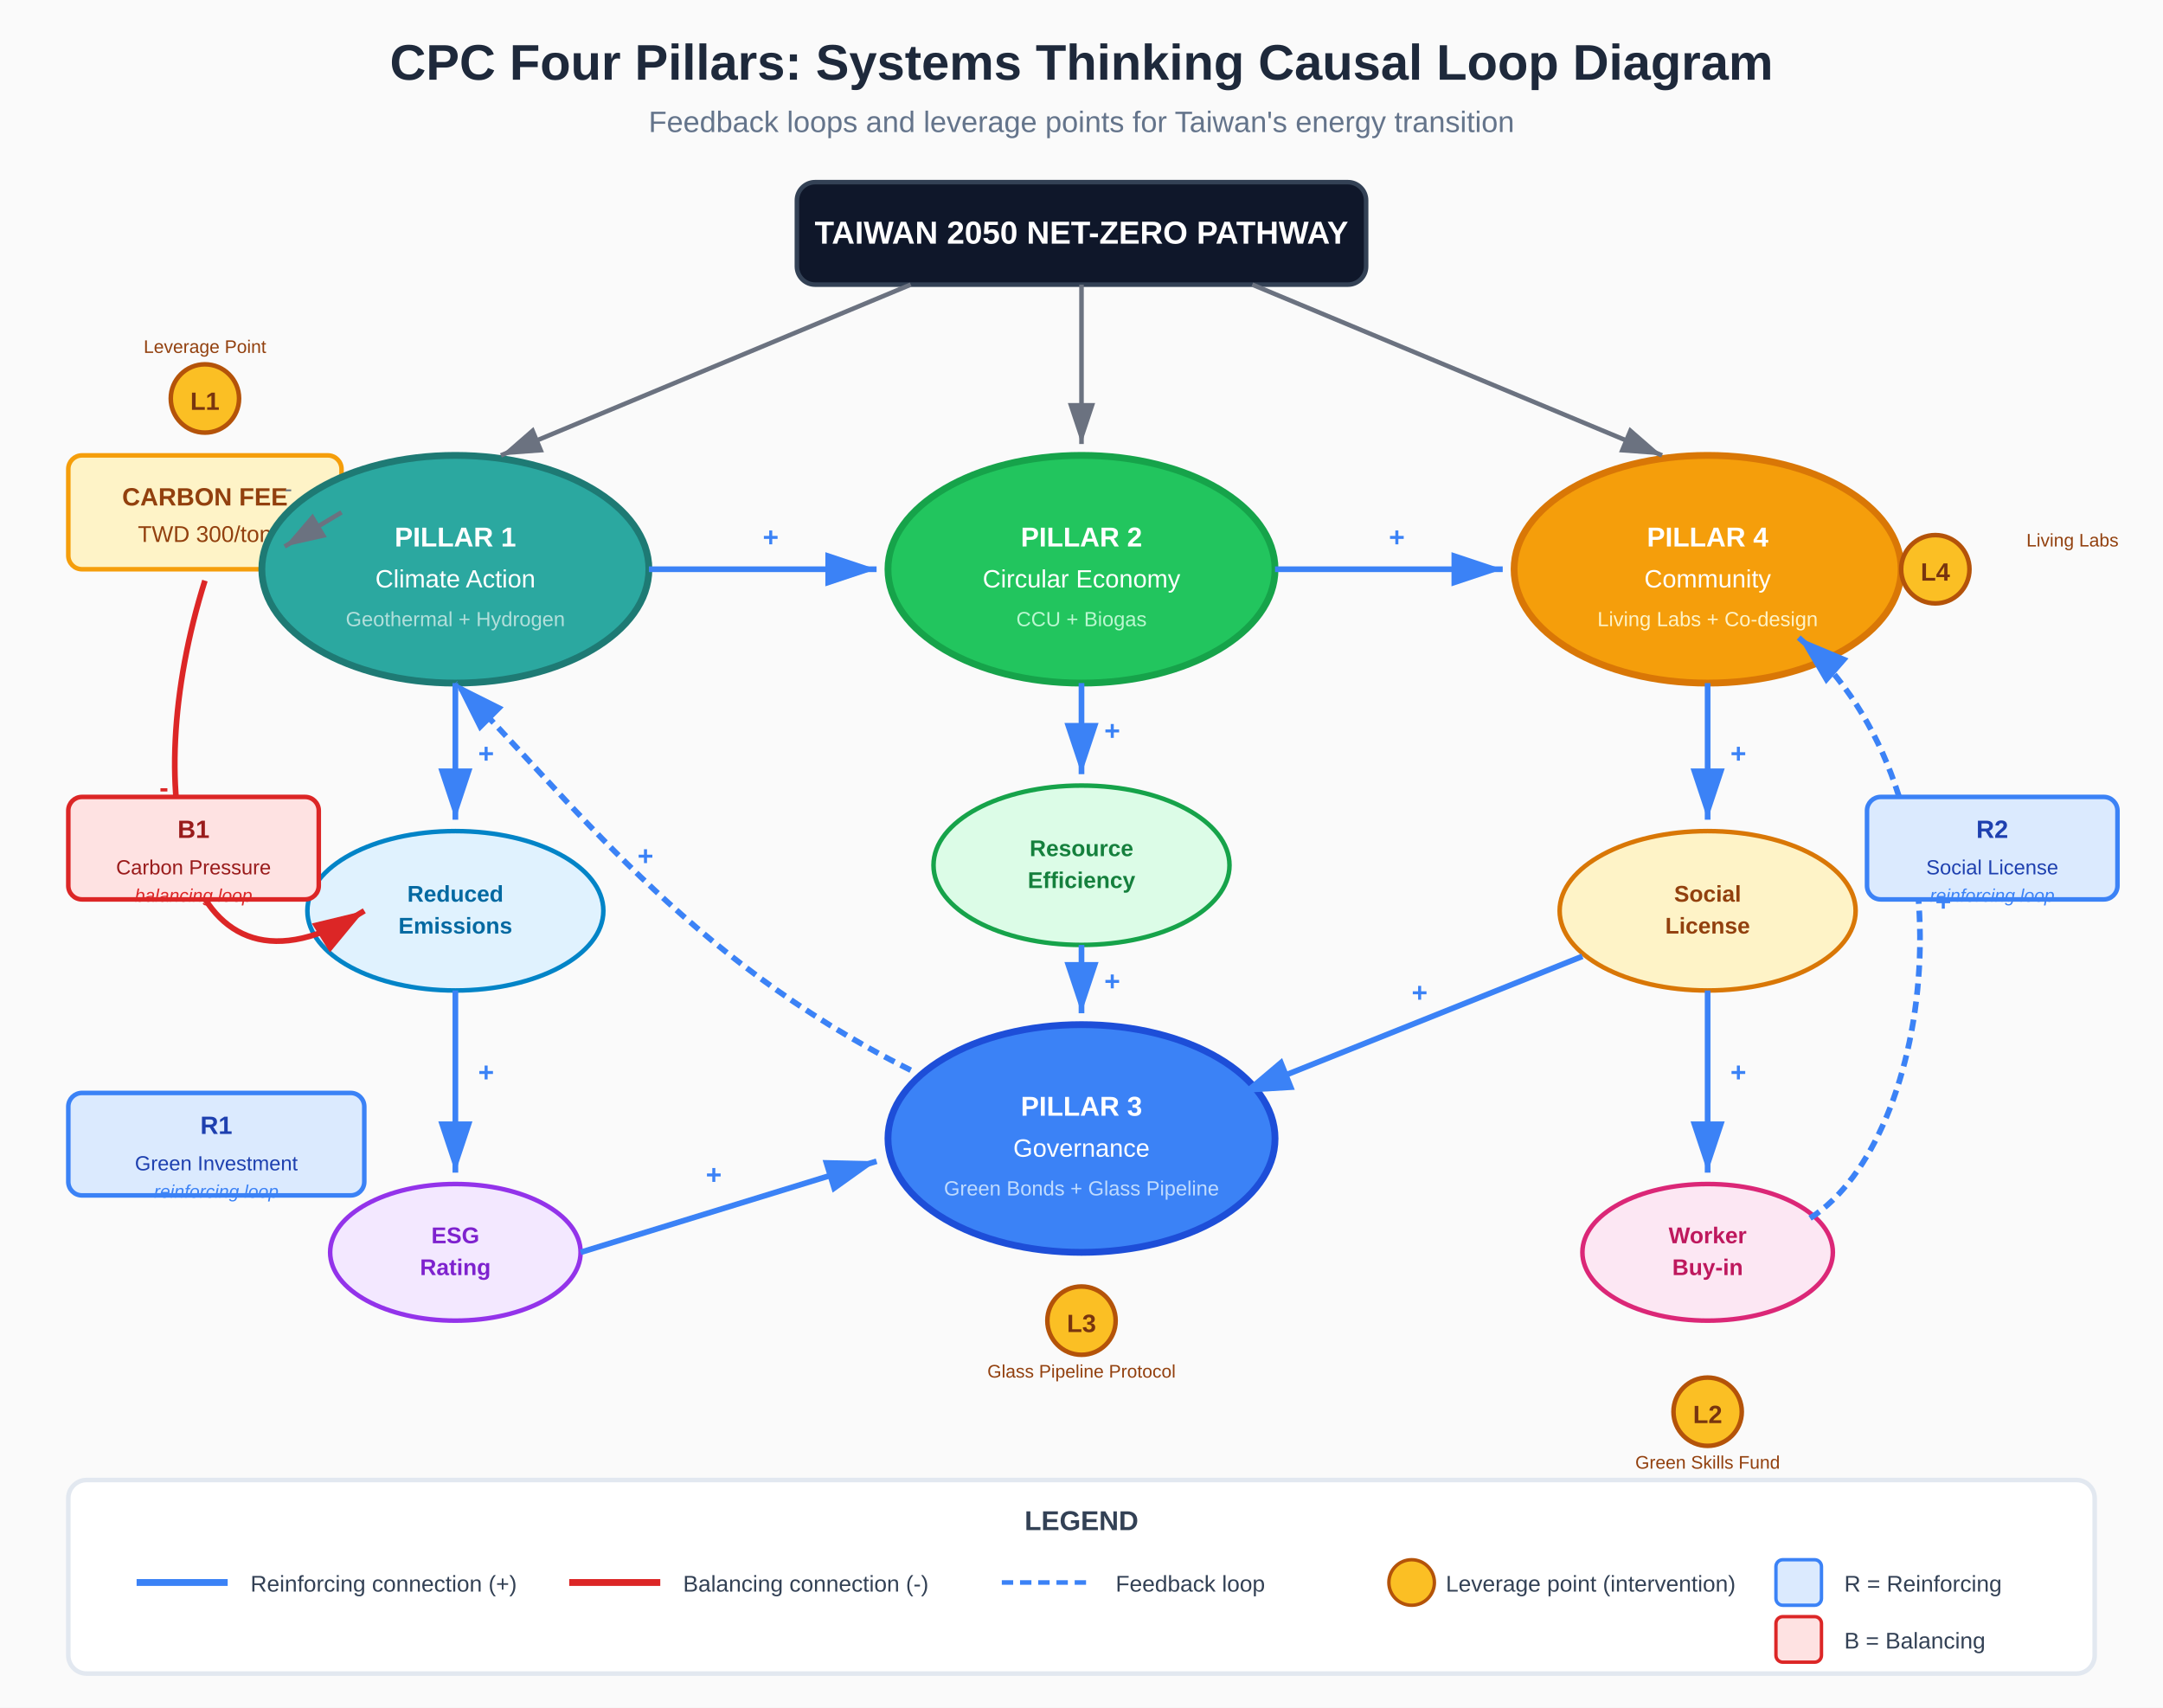
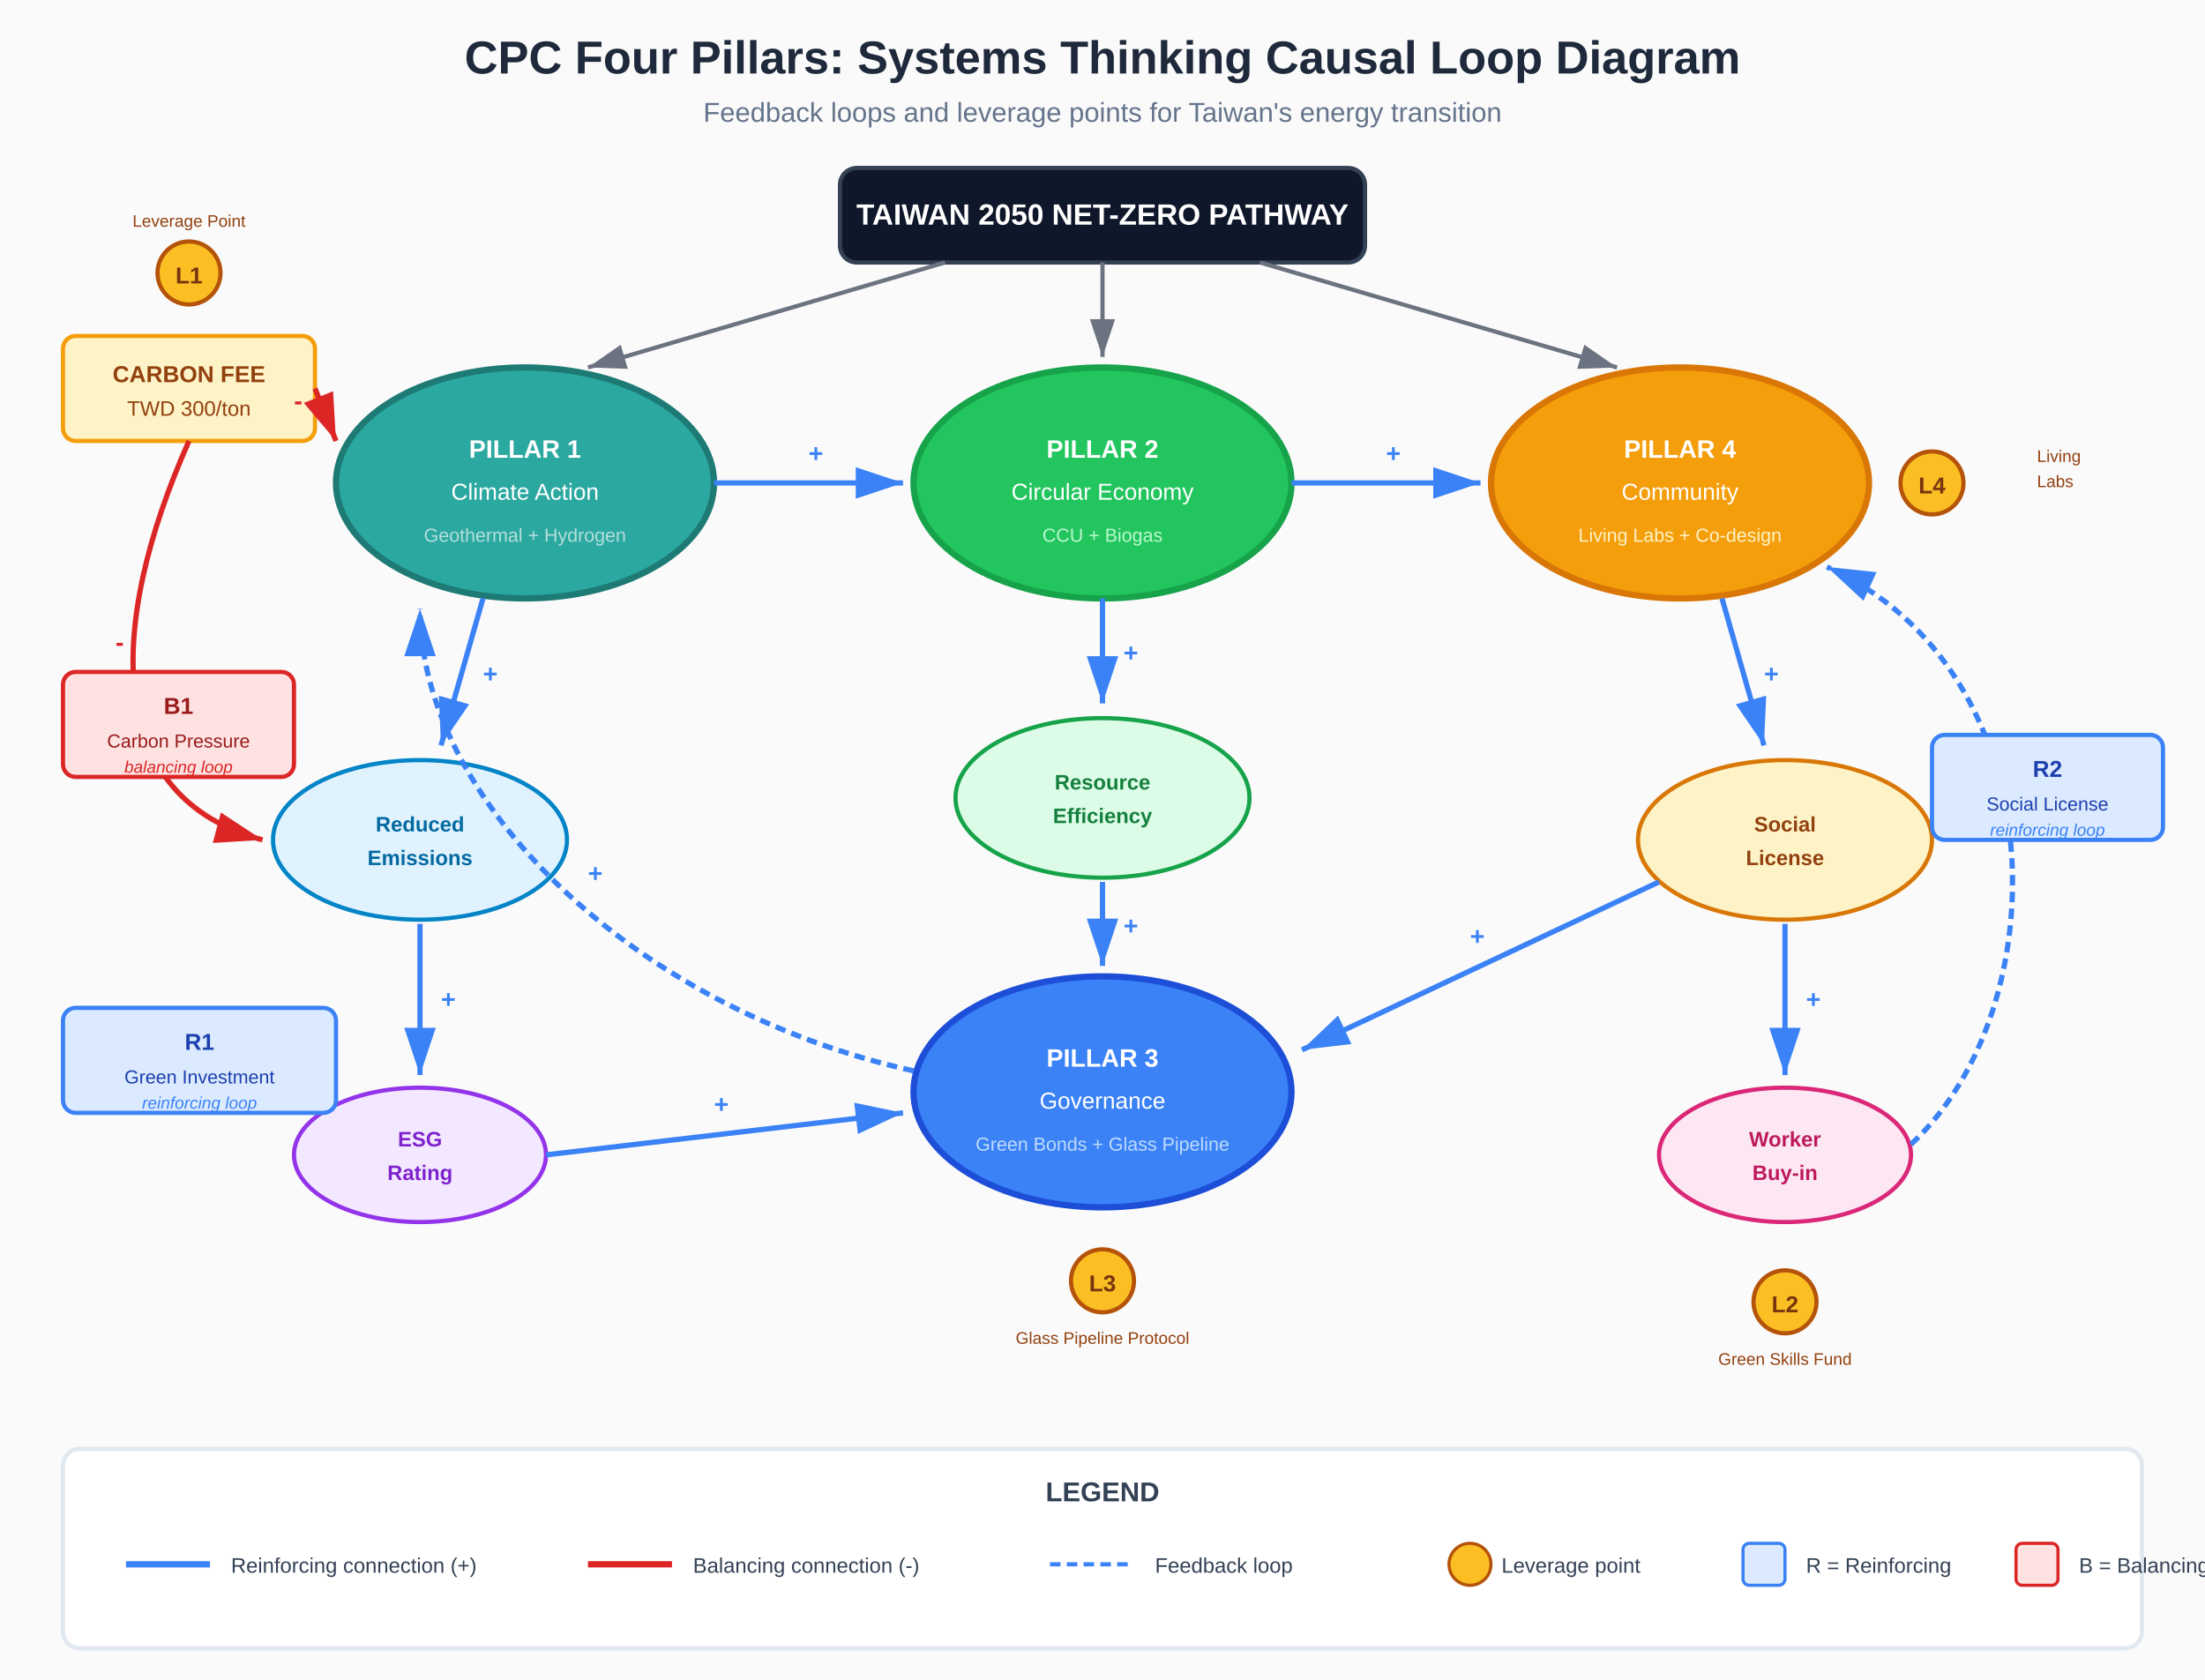
- <svg xmlns="http://www.w3.org/2000/svg" viewBox="0 0 950 750">
+ <svg xmlns="http://www.w3.org/2000/svg" viewBox="0 0 1050 800">
  <defs>
    <marker id="arrowBlue" markerWidth="10" markerHeight="10" refX="9" refY="3" orient="auto" markerUnits="strokeWidth">
      <path d="M0,0 L0,6 L9,3 z" fill="#3b82f6" />
    </marker>
    <marker id="arrowRed" markerWidth="10" markerHeight="10" refX="9" refY="3" orient="auto" markerUnits="strokeWidth">
      <path d="M0,0 L0,6 L9,3 z" fill="#dc2626" />
    </marker>
    <marker id="arrowGray" markerWidth="10" markerHeight="10" refX="9" refY="3" orient="auto" markerUnits="strokeWidth">
      <path d="M0,0 L0,6 L9,3 z" fill="#6b7280" />
    </marker>
  </defs>
-   <rect width="950" height="750" fill="#fafafa" />
-   <text x="475" y="35" font-family="Arial, sans-serif" font-size="22" font-weight="bold" text-anchor="middle" fill="#1e293b">CPC Four Pillars: Systems Thinking Causal Loop Diagram</text>
-   <text x="475" y="58" font-family="Arial, sans-serif" font-size="13" text-anchor="middle" fill="#64748b">Feedback loops and leverage points for Taiwan's energy transition</text>
-   <rect x="350" y="80" width="250" height="45" rx="8" fill="#0f172a" stroke="#334155" stroke-width="2" />
-   <text x="475" y="107" font-family="Arial, sans-serif" font-size="14" font-weight="bold" text-anchor="middle" fill="white">TAIWAN 2050 NET-ZERO PATHWAY</text>
-   <rect x="30" y="200" width="120" height="50" rx="6" fill="#fef3c7" stroke="#f59e0b" stroke-width="2" />
-   <text x="90" y="222" font-family="Arial, sans-serif" font-size="11" font-weight="bold" text-anchor="middle" fill="#92400e">CARBON FEE</text>
-   <text x="90" y="238" font-family="Arial, sans-serif" font-size="10" text-anchor="middle" fill="#92400e">TWD 300/ton</text>
-   <ellipse cx="200" cy="250" rx="85" ry="50" fill="#2ba8a0" stroke="#1e7a74" stroke-width="3" />
-   <text x="200" y="240" font-family="Arial, sans-serif" font-size="12" font-weight="bold" text-anchor="middle" fill="white">PILLAR 1</text>
-   <text x="200" y="258" font-family="Arial, sans-serif" font-size="11" text-anchor="middle" fill="white">Climate Action</text>
-   <text x="200" y="275" font-family="Arial, sans-serif" font-size="9" text-anchor="middle" fill="#b2dfdb">Geothermal + Hydrogen</text>
-   <ellipse cx="475" cy="250" rx="85" ry="50" fill="#22c55e" stroke="#16a34a" stroke-width="3" />
-   <text x="475" y="240" font-family="Arial, sans-serif" font-size="12" font-weight="bold" text-anchor="middle" fill="white">PILLAR 2</text>
-   <text x="475" y="258" font-family="Arial, sans-serif" font-size="11" text-anchor="middle" fill="white">Circular Economy</text>
-   <text x="475" y="275" font-family="Arial, sans-serif" font-size="9" text-anchor="middle" fill="#bbf7d0">CCU + Biogas</text>
-   <ellipse cx="475" cy="500" rx="85" ry="50" fill="#3b82f6" stroke="#1d4ed8" stroke-width="3" />
-   <text x="475" y="490" font-family="Arial, sans-serif" font-size="12" font-weight="bold" text-anchor="middle" fill="white">PILLAR 3</text>
-   <text x="475" y="508" font-family="Arial, sans-serif" font-size="11" text-anchor="middle" fill="white">Governance</text>
-   <text x="475" y="525" font-family="Arial, sans-serif" font-size="9" text-anchor="middle" fill="#bfdbfe">Green Bonds + Glass Pipeline</text>
-   <ellipse cx="750" cy="250" rx="85" ry="50" fill="#f59e0b" stroke="#d97706" stroke-width="3" />
-   <text x="750" y="240" font-family="Arial, sans-serif" font-size="12" font-weight="bold" text-anchor="middle" fill="white">PILLAR 4</text>
-   <text x="750" y="258" font-family="Arial, sans-serif" font-size="11" text-anchor="middle" fill="white">Community</text>
-   <text x="750" y="275" font-family="Arial, sans-serif" font-size="9" text-anchor="middle" fill="#fef3c7">Living Labs + Co-design</text>
-   <ellipse cx="200" cy="400" rx="65" ry="35" fill="#e0f2fe" stroke="#0284c7" stroke-width="2" />
+   <rect width="1050" height="800" fill="#fafafa" />
+   <text x="525" y="35" font-family="Arial, sans-serif" font-size="22" font-weight="bold" text-anchor="middle" fill="#1e293b">CPC Four Pillars: Systems Thinking Causal Loop Diagram</text>
+   <text x="525" y="58" font-family="Arial, sans-serif" font-size="13" text-anchor="middle" fill="#64748b">Feedback loops and leverage points for Taiwan's energy transition</text>
+   <rect x="400" y="80" width="250" height="45" rx="8" fill="#0f172a" stroke="#334155" stroke-width="2" />
+   <text x="525" y="107" font-family="Arial, sans-serif" font-size="14" font-weight="bold" text-anchor="middle" fill="white">TAIWAN 2050 NET-ZERO PATHWAY</text>
+   <rect x="30" y="160" width="120" height="50" rx="6" fill="#fef3c7" stroke="#f59e0b" stroke-width="2" />
+   <text x="90" y="182" font-family="Arial, sans-serif" font-size="11" font-weight="bold" text-anchor="middle" fill="#92400e">CARBON FEE</text>
+   <text x="90" y="198" font-family="Arial, sans-serif" font-size="10" text-anchor="middle" fill="#92400e">TWD 300/ton</text>
+   <circle cx="90" cy="130" r="15" fill="#fbbf24" stroke="#b45309" stroke-width="2" />
+   <text x="90" y="135" font-family="Arial, sans-serif" font-size="11" font-weight="bold" text-anchor="middle" fill="#78350f">L1</text>
+   <text x="90" y="108" font-family="Arial, sans-serif" font-size="8" text-anchor="middle" fill="#92400e">Leverage Point</text>
+   <ellipse cx="250" cy="230" rx="90" ry="55" fill="#2ba8a0" stroke="#1e7a74" stroke-width="3" />
+   <text x="250" y="218" font-family="Arial, sans-serif" font-size="12" font-weight="bold" text-anchor="middle" fill="white">PILLAR 1</text>
+   <text x="250" y="238" font-family="Arial, sans-serif" font-size="11" text-anchor="middle" fill="white">Climate Action</text>
+   <text x="250" y="258" font-family="Arial, sans-serif" font-size="9" text-anchor="middle" fill="#b2dfdb">Geothermal + Hydrogen</text>
+   <ellipse cx="525" cy="230" rx="90" ry="55" fill="#22c55e" stroke="#16a34a" stroke-width="3" />
+   <text x="525" y="218" font-family="Arial, sans-serif" font-size="12" font-weight="bold" text-anchor="middle" fill="white">PILLAR 2</text>
+   <text x="525" y="238" font-family="Arial, sans-serif" font-size="11" text-anchor="middle" fill="white">Circular Economy</text>
+   <text x="525" y="258" font-family="Arial, sans-serif" font-size="9" text-anchor="middle" fill="#bbf7d0">CCU + Biogas</text>
+   <ellipse cx="525" cy="520" rx="90" ry="55" fill="#3b82f6" stroke="#1d4ed8" stroke-width="3" />
+   <text x="525" y="508" font-family="Arial, sans-serif" font-size="12" font-weight="bold" text-anchor="middle" fill="white">PILLAR 3</text>
+   <text x="525" y="528" font-family="Arial, sans-serif" font-size="11" text-anchor="middle" fill="white">Governance</text>
+   <text x="525" y="548" font-family="Arial, sans-serif" font-size="9" text-anchor="middle" fill="#bfdbfe">Green Bonds + Glass Pipeline</text>
+   <ellipse cx="800" cy="230" rx="90" ry="55" fill="#f59e0b" stroke="#d97706" stroke-width="3" />
+   <text x="800" y="218" font-family="Arial, sans-serif" font-size="12" font-weight="bold" text-anchor="middle" fill="white">PILLAR 4</text>
+   <text x="800" y="238" font-family="Arial, sans-serif" font-size="11" text-anchor="middle" fill="white">Community</text>
+   <text x="800" y="258" font-family="Arial, sans-serif" font-size="9" text-anchor="middle" fill="#fef3c7">Living Labs + Co-design</text>
+   <ellipse cx="200" cy="400" rx="70" ry="38" fill="#e0f2fe" stroke="#0284c7" stroke-width="2" />
  <text x="200" y="396" font-family="Arial, sans-serif" font-size="10" font-weight="bold" text-anchor="middle" fill="#0369a1">Reduced</text>
-   <text x="200" y="410" font-family="Arial, sans-serif" font-size="10" font-weight="bold" text-anchor="middle" fill="#0369a1">Emissions</text>
-   <ellipse cx="475" cy="380" rx="65" ry="35" fill="#dcfce7" stroke="#16a34a" stroke-width="2" />
-   <text x="475" y="376" font-family="Arial, sans-serif" font-size="10" font-weight="bold" text-anchor="middle" fill="#15803d">Resource</text>
-   <text x="475" y="390" font-family="Arial, sans-serif" font-size="10" font-weight="bold" text-anchor="middle" fill="#15803d">Efficiency</text>
-   <ellipse cx="750" cy="400" rx="65" ry="35" fill="#fef3c7" stroke="#d97706" stroke-width="2" />
-   <text x="750" y="396" font-family="Arial, sans-serif" font-size="10" font-weight="bold" text-anchor="middle" fill="#92400e">Social</text>
-   <text x="750" y="410" font-family="Arial, sans-serif" font-size="10" font-weight="bold" text-anchor="middle" fill="#92400e">License</text>
-   <ellipse cx="200" cy="550" rx="55" ry="30" fill="#f3e8ff" stroke="#9333ea" stroke-width="2" />
+   <text x="200" y="412" font-family="Arial, sans-serif" font-size="10" font-weight="bold" text-anchor="middle" fill="#0369a1">Emissions</text>
+   <ellipse cx="525" cy="380" rx="70" ry="38" fill="#dcfce7" stroke="#16a34a" stroke-width="2" />
+   <text x="525" y="376" font-family="Arial, sans-serif" font-size="10" font-weight="bold" text-anchor="middle" fill="#15803d">Resource</text>
+   <text x="525" y="392" font-family="Arial, sans-serif" font-size="10" font-weight="bold" text-anchor="middle" fill="#15803d">Efficiency</text>
+   <ellipse cx="850" cy="400" rx="70" ry="38" fill="#fef3c7" stroke="#d97706" stroke-width="2" />
+   <text x="850" y="396" font-family="Arial, sans-serif" font-size="10" font-weight="bold" text-anchor="middle" fill="#92400e">Social</text>
+   <text x="850" y="412" font-family="Arial, sans-serif" font-size="10" font-weight="bold" text-anchor="middle" fill="#92400e">License</text>
+   <ellipse cx="200" cy="550" rx="60" ry="32" fill="#f3e8ff" stroke="#9333ea" stroke-width="2" />
  <text x="200" y="546" font-family="Arial, sans-serif" font-size="10" font-weight="bold" text-anchor="middle" fill="#7e22ce">ESG</text>
-   <text x="200" y="560" font-family="Arial, sans-serif" font-size="10" font-weight="bold" text-anchor="middle" fill="#7e22ce">Rating</text>
-   <ellipse cx="750" cy="550" rx="55" ry="30" fill="#fce7f3" stroke="#db2777" stroke-width="2" />
-   <text x="750" y="546" font-family="Arial, sans-serif" font-size="10" font-weight="bold" text-anchor="middle" fill="#be185d">Worker</text>
-   <text x="750" y="560" font-family="Arial, sans-serif" font-size="10" font-weight="bold" text-anchor="middle" fill="#be185d">Buy-in</text>
-   <path d="M150,225 L125,240" stroke="#6b7280" stroke-width="2" fill="none" marker-end="url(#arrowGray)" />
-   <text x="125" y="218" font-family="Arial, sans-serif" font-size="10" fill="#6b7280">-</text>
-   <path d="M400,125 L220,200" stroke="#6b7280" stroke-width="2" fill="none" marker-end="url(#arrowGray)" />
-   <path d="M475,125 L475,195" stroke="#6b7280" stroke-width="2" fill="none" marker-end="url(#arrowGray)" />
-   <path d="M550,125 L730,200" stroke="#6b7280" stroke-width="2" fill="none" marker-end="url(#arrowGray)" />
-   <path d="M285,250 L385,250" stroke="#3b82f6" stroke-width="2.5" fill="none" marker-end="url(#arrowBlue)" />
-   <text x="335" y="240" font-family="Arial, sans-serif" font-size="12" font-weight="bold" fill="#3b82f6">+</text>
-   <path d="M560,250 L660,250" stroke="#3b82f6" stroke-width="2.5" fill="none" marker-end="url(#arrowBlue)" />
-   <text x="610" y="240" font-family="Arial, sans-serif" font-size="12" font-weight="bold" fill="#3b82f6">+</text>
-   <path d="M200,300 L200,360" stroke="#3b82f6" stroke-width="2.5" fill="none" marker-end="url(#arrowBlue)" />
-   <text x="210" y="335" font-family="Arial, sans-serif" font-size="12" font-weight="bold" fill="#3b82f6">+</text>
-   <path d="M475,300 L475,340" stroke="#3b82f6" stroke-width="2.5" fill="none" marker-end="url(#arrowBlue)" />
-   <text x="485" y="325" font-family="Arial, sans-serif" font-size="12" font-weight="bold" fill="#3b82f6">+</text>
-   <path d="M750,300 L750,360" stroke="#3b82f6" stroke-width="2.5" fill="none" marker-end="url(#arrowBlue)" />
-   <text x="760" y="335" font-family="Arial, sans-serif" font-size="12" font-weight="bold" fill="#3b82f6">+</text>
-   <path d="M475,415 L475,445" stroke="#3b82f6" stroke-width="2.5" fill="none" marker-end="url(#arrowBlue)" />
-   <text x="485" y="435" font-family="Arial, sans-serif" font-size="12" font-weight="bold" fill="#3b82f6">+</text>
-   <path d="M200,435 L200,515" stroke="#3b82f6" stroke-width="2.5" fill="none" marker-end="url(#arrowBlue)" />
-   <text x="210" y="475" font-family="Arial, sans-serif" font-size="12" font-weight="bold" fill="#3b82f6">+</text>
-   <path d="M255,550 L385,510" stroke="#3b82f6" stroke-width="2.5" fill="none" marker-end="url(#arrowBlue)" />
-   <text x="310" y="520" font-family="Arial, sans-serif" font-size="12" font-weight="bold" fill="#3b82f6">+</text>
-   <path d="M400,470 C300,420 250,350 200,300" stroke="#3b82f6" stroke-width="2.5" fill="none" marker-end="url(#arrowBlue)" stroke-dasharray="5,3" />
-   <text x="280" y="380" font-family="Arial, sans-serif" font-size="12" font-weight="bold" fill="#3b82f6">+</text>
-   <path d="M695,420 L545,480" stroke="#3b82f6" stroke-width="2.5" fill="none" marker-end="url(#arrowBlue)" />
-   <text x="620" y="440" font-family="Arial, sans-serif" font-size="12" font-weight="bold" fill="#3b82f6">+</text>
-   <path d="M750,435 L750,515" stroke="#3b82f6" stroke-width="2.5" fill="none" marker-end="url(#arrowBlue)" />
-   <text x="760" y="475" font-family="Arial, sans-serif" font-size="12" font-weight="bold" fill="#3b82f6">+</text>
-   <path d="M795,535 C850,500 870,350 790,280" stroke="#3b82f6" stroke-width="2.5" fill="none" marker-end="url(#arrowBlue)" stroke-dasharray="5,3" />
-   <text x="850" y="400" font-family="Arial, sans-serif" font-size="12" font-weight="bold" fill="#3b82f6">+</text>
-   <path d="M90,255 C60,350 80,450 160,400" stroke="#dc2626" stroke-width="2.5" fill="none" marker-end="url(#arrowRed)" />
-   <text x="70" y="350" font-family="Arial, sans-serif" font-size="12" font-weight="bold" fill="#dc2626">-</text>
-   <rect x="30" y="480" width="130" height="45" rx="6" fill="#dbeafe" stroke="#3b82f6" stroke-width="2" />
-   <text x="95" y="498" font-family="Arial, sans-serif" font-size="11" font-weight="bold" text-anchor="middle" fill="#1e40af">R1</text>
-   <text x="95" y="514" font-family="Arial, sans-serif" font-size="9" text-anchor="middle" fill="#1e40af">Green Investment</text>
-   <text x="95" y="526" font-family="Arial, sans-serif" font-size="8" text-anchor="middle" fill="#3b82f6" font-style="italic">reinforcing loop</text>
-   <rect x="820" y="350" width="110" height="45" rx="6" fill="#dbeafe" stroke="#3b82f6" stroke-width="2" />
-   <text x="875" y="368" font-family="Arial, sans-serif" font-size="11" font-weight="bold" text-anchor="middle" fill="#1e40af">R2</text>
-   <text x="875" y="384" font-family="Arial, sans-serif" font-size="9" text-anchor="middle" fill="#1e40af">Social License</text>
-   <text x="875" y="396" font-family="Arial, sans-serif" font-size="8" text-anchor="middle" fill="#3b82f6" font-style="italic">reinforcing loop</text>
-   <rect x="30" y="350" width="110" height="45" rx="6" fill="#fee2e2" stroke="#dc2626" stroke-width="2" />
-   <text x="85" y="368" font-family="Arial, sans-serif" font-size="11" font-weight="bold" text-anchor="middle" fill="#991b1b">B1</text>
-   <text x="85" y="384" font-family="Arial, sans-serif" font-size="9" text-anchor="middle" fill="#991b1b">Carbon Pressure</text>
-   <text x="85" y="396" font-family="Arial, sans-serif" font-size="8" text-anchor="middle" fill="#dc2626" font-style="italic">balancing loop</text>
-   <circle cx="90" cy="175" r="15" fill="#fbbf24" stroke="#b45309" stroke-width="2" />
-   <text x="90" y="180" font-family="Arial, sans-serif" font-size="11" font-weight="bold" text-anchor="middle" fill="#78350f">L1</text>
-   <text x="90" y="155" font-family="Arial, sans-serif" font-size="8" text-anchor="middle" fill="#92400e">Leverage Point</text>
-   <circle cx="750" cy="620" r="15" fill="#fbbf24" stroke="#b45309" stroke-width="2" />
-   <text x="750" y="625" font-family="Arial, sans-serif" font-size="11" font-weight="bold" text-anchor="middle" fill="#78350f">L2</text>
-   <text x="750" y="645" font-family="Arial, sans-serif" font-size="8" text-anchor="middle" fill="#92400e">Green Skills Fund</text>
-   <circle cx="475" cy="580" r="15" fill="#fbbf24" stroke="#b45309" stroke-width="2" />
-   <text x="475" y="585" font-family="Arial, sans-serif" font-size="11" font-weight="bold" text-anchor="middle" fill="#78350f">L3</text>
-   <text x="475" y="605" font-family="Arial, sans-serif" font-size="8" text-anchor="middle" fill="#92400e">Glass Pipeline Protocol</text>
-   <circle cx="850" cy="250" r="15" fill="#fbbf24" stroke="#b45309" stroke-width="2" />
-   <text x="850" y="255" font-family="Arial, sans-serif" font-size="11" font-weight="bold" text-anchor="middle" fill="#78350f">L4</text>
-   <text x="890" y="240" font-family="Arial, sans-serif" font-size="8" text-anchor="start" fill="#92400e">Living Labs</text>
-   <rect x="30" y="650" width="890" height="85" rx="8" fill="white" stroke="#e2e8f0" stroke-width="2" />
-   <text x="475" y="672" font-family="Arial, sans-serif" font-size="12" font-weight="bold" text-anchor="middle" fill="#334155">LEGEND</text>
-   <line x1="60" y1="695" x2="100" y2="695" stroke="#3b82f6" stroke-width="3" />
-   <text x="110" y="699" font-family="Arial, sans-serif" font-size="10" fill="#334155">Reinforcing connection (+)</text>
-   <line x1="250" y1="695" x2="290" y2="695" stroke="#dc2626" stroke-width="3" />
-   <text x="300" y="699" font-family="Arial, sans-serif" font-size="10" fill="#334155">Balancing connection (-)</text>
-   <line x1="440" y1="695" x2="480" y2="695" stroke="#3b82f6" stroke-width="2" stroke-dasharray="5,3" />
-   <text x="490" y="699" font-family="Arial, sans-serif" font-size="10" fill="#334155">Feedback loop</text>
-   <circle cx="620" cy="695" r="10" fill="#fbbf24" stroke="#b45309" stroke-width="1.5" />
-   <text x="635" y="699" font-family="Arial, sans-serif" font-size="10" fill="#334155">Leverage point (intervention)</text>
-   <rect x="780" y="685" width="20" height="20" rx="3" fill="#dbeafe" stroke="#3b82f6" stroke-width="1.5" />
-   <text x="810" y="699" font-family="Arial, sans-serif" font-size="10" fill="#334155">R = Reinforcing</text>
-   <rect x="780" y="710" width="20" height="20" rx="3" fill="#fee2e2" stroke="#dc2626" stroke-width="1.5" />
-   <text x="810" y="724" font-family="Arial, sans-serif" font-size="10" fill="#334155">B = Balancing</text>
+   <text x="200" y="562" font-family="Arial, sans-serif" font-size="10" font-weight="bold" text-anchor="middle" fill="#7e22ce">Rating</text>
+   <ellipse cx="850" cy="550" rx="60" ry="32" fill="#fce7f3" stroke="#db2777" stroke-width="2" />
+   <text x="850" y="546" font-family="Arial, sans-serif" font-size="10" font-weight="bold" text-anchor="middle" fill="#be185d">Worker</text>
+   <text x="850" y="562" font-family="Arial, sans-serif" font-size="10" font-weight="bold" text-anchor="middle" fill="#be185d">Buy-in</text>
+   <path d="M150,185 L160,210" stroke="#dc2626" stroke-width="2.5" fill="none" marker-end="url(#arrowRed)" />
+   <text x="140" y="195" font-family="Arial, sans-serif" font-size="12" font-weight="bold" fill="#dc2626">-</text>
+   <path d="M450,125 L280,175" stroke="#6b7280" stroke-width="2" fill="none" marker-end="url(#arrowGray)" />
+   <path d="M525,125 L525,170" stroke="#6b7280" stroke-width="2" fill="none" marker-end="url(#arrowGray)" />
+   <path d="M600,125 L770,175" stroke="#6b7280" stroke-width="2" fill="none" marker-end="url(#arrowGray)" />
+   <path d="M340,230 L430,230" stroke="#3b82f6" stroke-width="2.5" fill="none" marker-end="url(#arrowBlue)" />
+   <text x="385" y="220" font-family="Arial, sans-serif" font-size="12" font-weight="bold" fill="#3b82f6">+</text>
+   <path d="M615,230 L705,230" stroke="#3b82f6" stroke-width="2.5" fill="none" marker-end="url(#arrowBlue)" />
+   <text x="660" y="220" font-family="Arial, sans-serif" font-size="12" font-weight="bold" fill="#3b82f6">+</text>
+   <path d="M230,285 L210,355" stroke="#3b82f6" stroke-width="2.5" fill="none" marker-end="url(#arrowBlue)" />
+   <text x="230" y="325" font-family="Arial, sans-serif" font-size="12" font-weight="bold" fill="#3b82f6">+</text>
+   <path d="M525,285 L525,335" stroke="#3b82f6" stroke-width="2.5" fill="none" marker-end="url(#arrowBlue)" />
+   <text x="535" y="315" font-family="Arial, sans-serif" font-size="12" font-weight="bold" fill="#3b82f6">+</text>
+   <path d="M820,285 L840,355" stroke="#3b82f6" stroke-width="2.5" fill="none" marker-end="url(#arrowBlue)" />
+   <text x="840" y="325" font-family="Arial, sans-serif" font-size="12" font-weight="bold" fill="#3b82f6">+</text>
+   <path d="M525,420 L525,460" stroke="#3b82f6" stroke-width="2.5" fill="none" marker-end="url(#arrowBlue)" />
+   <text x="535" y="445" font-family="Arial, sans-serif" font-size="12" font-weight="bold" fill="#3b82f6">+</text>
+   <path d="M200,440 L200,512" stroke="#3b82f6" stroke-width="2.5" fill="none" marker-end="url(#arrowBlue)" />
+   <text x="210" y="480" font-family="Arial, sans-serif" font-size="12" font-weight="bold" fill="#3b82f6">+</text>
+   <path d="M260,550 L430,530" stroke="#3b82f6" stroke-width="2.5" fill="none" marker-end="url(#arrowBlue)" />
+   <text x="340" y="530" font-family="Arial, sans-serif" font-size="12" font-weight="bold" fill="#3b82f6">+</text>
+   <path d="M435,510 C300,480 200,380 200,290" stroke="#3b82f6" stroke-width="2.5" fill="none" marker-end="url(#arrowBlue)" stroke-dasharray="5,3" />
+   <text x="280" y="420" font-family="Arial, sans-serif" font-size="12" font-weight="bold" fill="#3b82f6">+</text>
+   <path d="M790,420 L620,500" stroke="#3b82f6" stroke-width="2.5" fill="none" marker-end="url(#arrowBlue)" />
+   <text x="700" y="450" font-family="Arial, sans-serif" font-size="12" font-weight="bold" fill="#3b82f6">+</text>
+   <path d="M850,440 L850,512" stroke="#3b82f6" stroke-width="2.5" fill="none" marker-end="url(#arrowBlue)" />
+   <text x="860" y="480" font-family="Arial, sans-serif" font-size="12" font-weight="bold" fill="#3b82f6">+</text>
+   <path d="M910,545 C980,480 980,320 870,270" stroke="#3b82f6" stroke-width="2.5" fill="none" marker-end="url(#arrowBlue)" stroke-dasharray="5,3" />
+   <text x="960" y="400" font-family="Arial, sans-serif" font-size="12" font-weight="bold" fill="#3b82f6">+</text>
+   <path d="M90,210 C50,300 50,380 125,400" stroke="#dc2626" stroke-width="2.5" fill="none" marker-end="url(#arrowRed)" />
+   <text x="55" y="310" font-family="Arial, sans-serif" font-size="12" font-weight="bold" fill="#dc2626">-</text>
+   <rect x="30" y="480" width="130" height="50" rx="6" fill="#dbeafe" stroke="#3b82f6" stroke-width="2" />
+   <text x="95" y="500" font-family="Arial, sans-serif" font-size="11" font-weight="bold" text-anchor="middle" fill="#1e40af">R1</text>
+   <text x="95" y="516" font-family="Arial, sans-serif" font-size="9" text-anchor="middle" fill="#1e40af">Green Investment</text>
+   <text x="95" y="528" font-family="Arial, sans-serif" font-size="8" text-anchor="middle" fill="#3b82f6" font-style="italic">reinforcing loop</text>
+   <rect x="920" y="350" width="110" height="50" rx="6" fill="#dbeafe" stroke="#3b82f6" stroke-width="2" />
+   <text x="975" y="370" font-family="Arial, sans-serif" font-size="11" font-weight="bold" text-anchor="middle" fill="#1e40af">R2</text>
+   <text x="975" y="386" font-family="Arial, sans-serif" font-size="9" text-anchor="middle" fill="#1e40af">Social License</text>
+   <text x="975" y="398" font-family="Arial, sans-serif" font-size="8" text-anchor="middle" fill="#3b82f6" font-style="italic">reinforcing loop</text>
+   <rect x="30" y="320" width="110" height="50" rx="6" fill="#fee2e2" stroke="#dc2626" stroke-width="2" />
+   <text x="85" y="340" font-family="Arial, sans-serif" font-size="11" font-weight="bold" text-anchor="middle" fill="#991b1b">B1</text>
+   <text x="85" y="356" font-family="Arial, sans-serif" font-size="9" text-anchor="middle" fill="#991b1b">Carbon Pressure</text>
+   <text x="85" y="368" font-family="Arial, sans-serif" font-size="8" text-anchor="middle" fill="#dc2626" font-style="italic">balancing loop</text>
+   <circle cx="850" cy="620" r="15" fill="#fbbf24" stroke="#b45309" stroke-width="2" />
+   <text x="850" y="625" font-family="Arial, sans-serif" font-size="11" font-weight="bold" text-anchor="middle" fill="#78350f">L2</text>
+   <text x="850" y="650" font-family="Arial, sans-serif" font-size="8" text-anchor="middle" fill="#92400e">Green Skills Fund</text>
+   <circle cx="525" cy="610" r="15" fill="#fbbf24" stroke="#b45309" stroke-width="2" />
+   <text x="525" y="615" font-family="Arial, sans-serif" font-size="11" font-weight="bold" text-anchor="middle" fill="#78350f">L3</text>
+   <text x="525" y="640" font-family="Arial, sans-serif" font-size="8" text-anchor="middle" fill="#92400e">Glass Pipeline Protocol</text>
+   <circle cx="920" cy="230" r="15" fill="#fbbf24" stroke="#b45309" stroke-width="2" />
+   <text x="920" y="235" font-family="Arial, sans-serif" font-size="11" font-weight="bold" text-anchor="middle" fill="#78350f">L4</text>
+   <text x="970" y="220" font-family="Arial, sans-serif" font-size="8" text-anchor="start" fill="#92400e">Living</text>
+   <text x="970" y="232" font-family="Arial, sans-serif" font-size="8" text-anchor="start" fill="#92400e">Labs</text>
+   <rect x="30" y="690" width="990" height="95" rx="8" fill="white" stroke="#e2e8f0" stroke-width="2" />
+   <text x="525" y="715" font-family="Arial, sans-serif" font-size="13" font-weight="bold" text-anchor="middle" fill="#334155">LEGEND</text>
+   <line x1="60" y1="745" x2="100" y2="745" stroke="#3b82f6" stroke-width="3" />
+   <text x="110" y="749" font-family="Arial, sans-serif" font-size="10" fill="#334155">Reinforcing connection (+)</text>
+   <line x1="280" y1="745" x2="320" y2="745" stroke="#dc2626" stroke-width="3" />
+   <text x="330" y="749" font-family="Arial, sans-serif" font-size="10" fill="#334155">Balancing connection (-)</text>
+   <line x1="500" y1="745" x2="540" y2="745" stroke="#3b82f6" stroke-width="2" stroke-dasharray="5,3" />
+   <text x="550" y="749" font-family="Arial, sans-serif" font-size="10" fill="#334155">Feedback loop</text>
+   <circle cx="700" cy="745" r="10" fill="#fbbf24" stroke="#b45309" stroke-width="1.5" />
+   <text x="715" y="749" font-family="Arial, sans-serif" font-size="10" fill="#334155">Leverage point</text>
+   <rect x="830" y="735" width="20" height="20" rx="3" fill="#dbeafe" stroke="#3b82f6" stroke-width="1.5" />
+   <text x="860" y="749" font-family="Arial, sans-serif" font-size="10" fill="#334155">R = Reinforcing</text>
+   <rect x="960" y="735" width="20" height="20" rx="3" fill="#fee2e2" stroke="#dc2626" stroke-width="1.5" />
+   <text x="990" y="749" font-family="Arial, sans-serif" font-size="10" fill="#334155">B = Balancing</text>
</svg>
